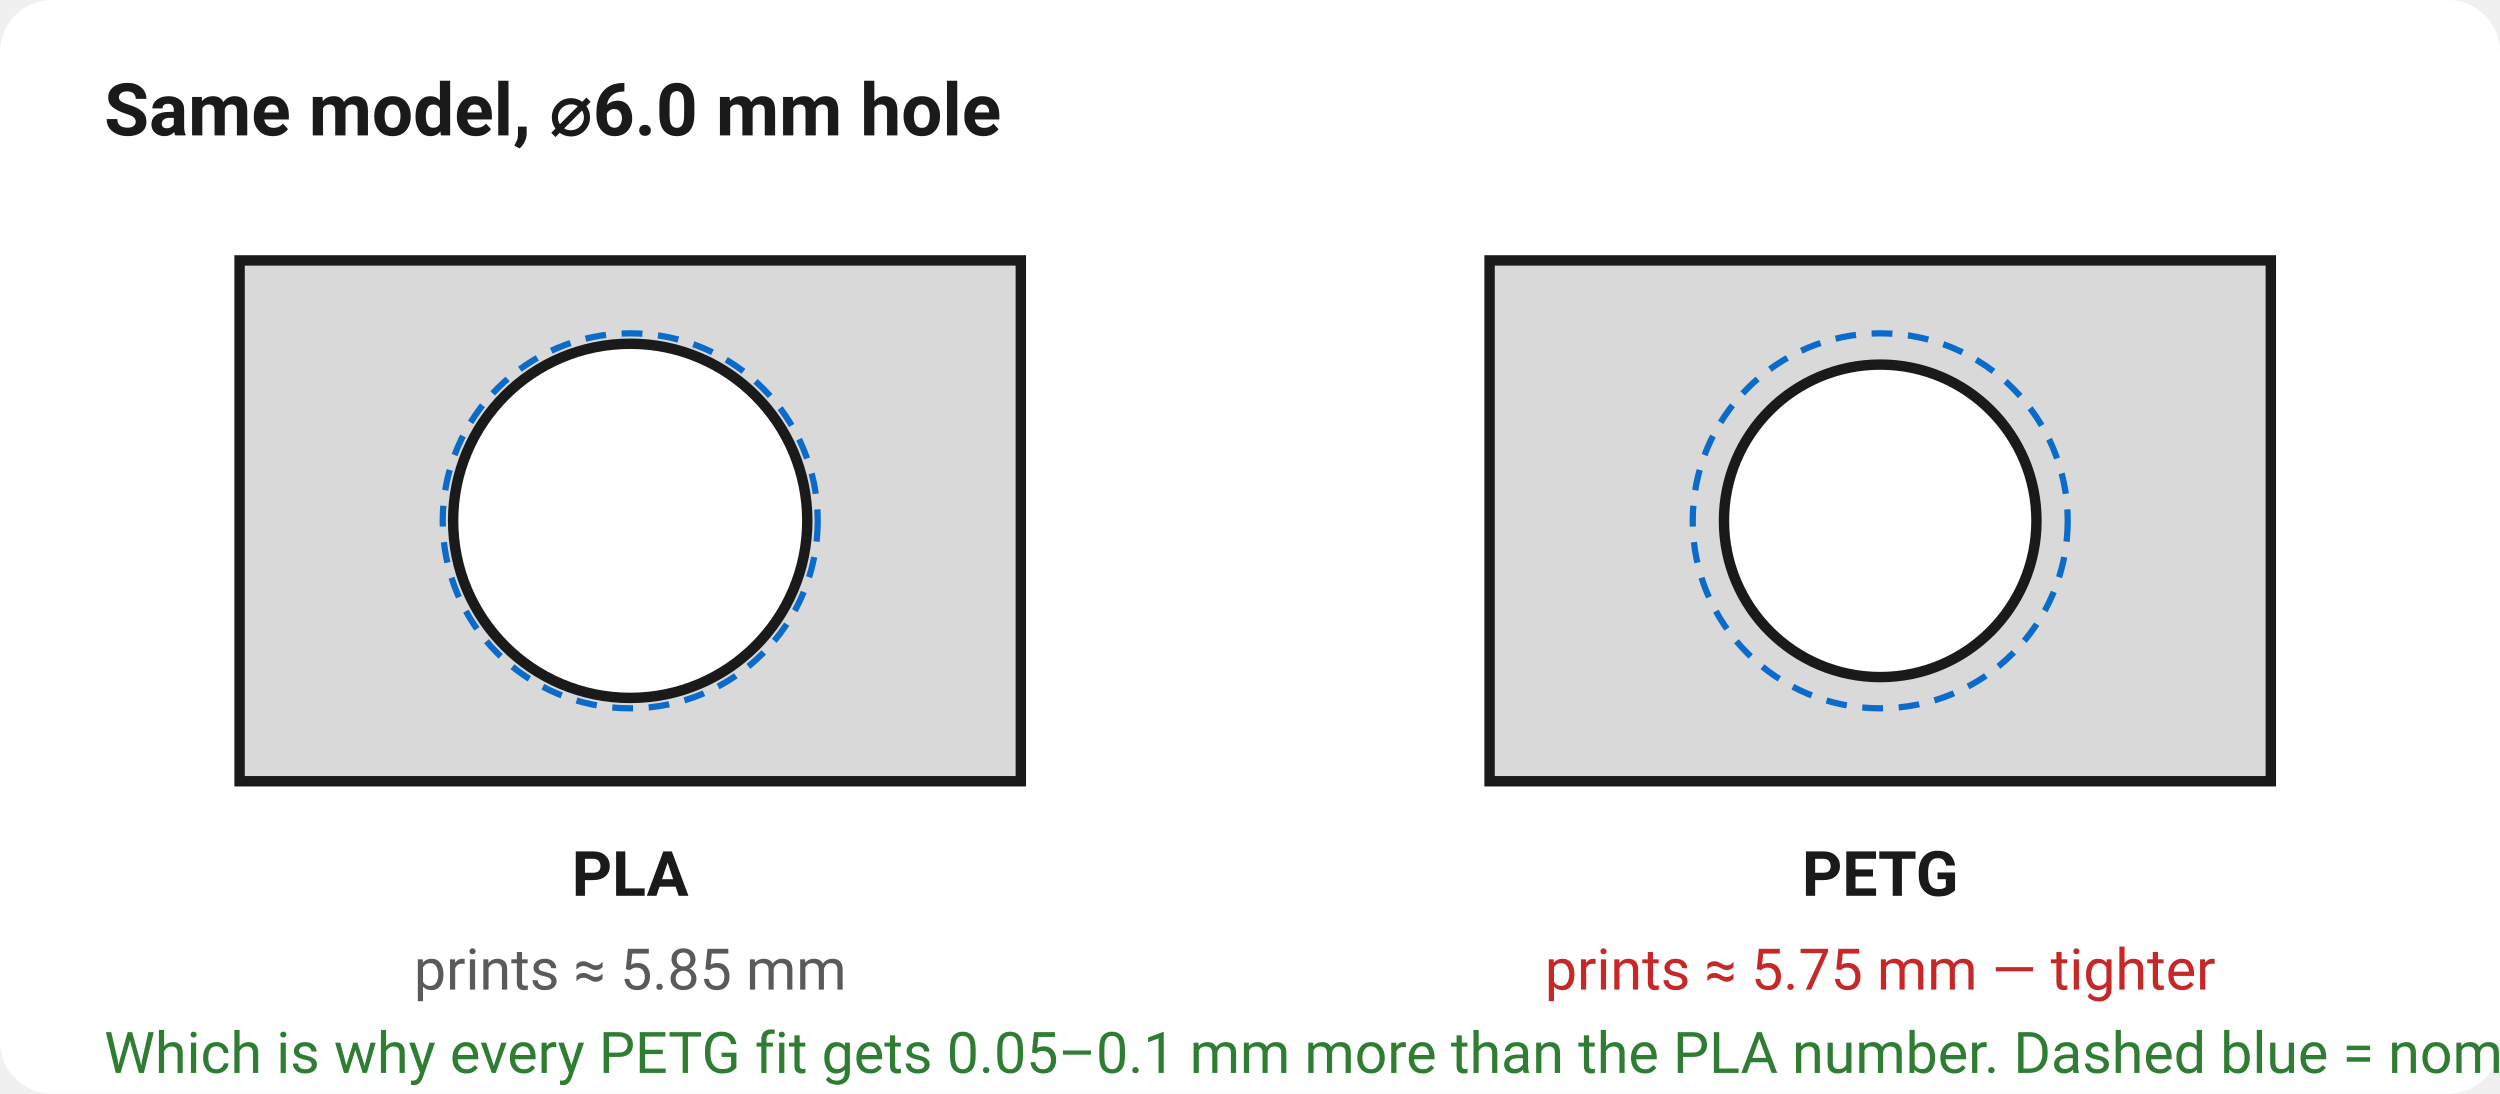
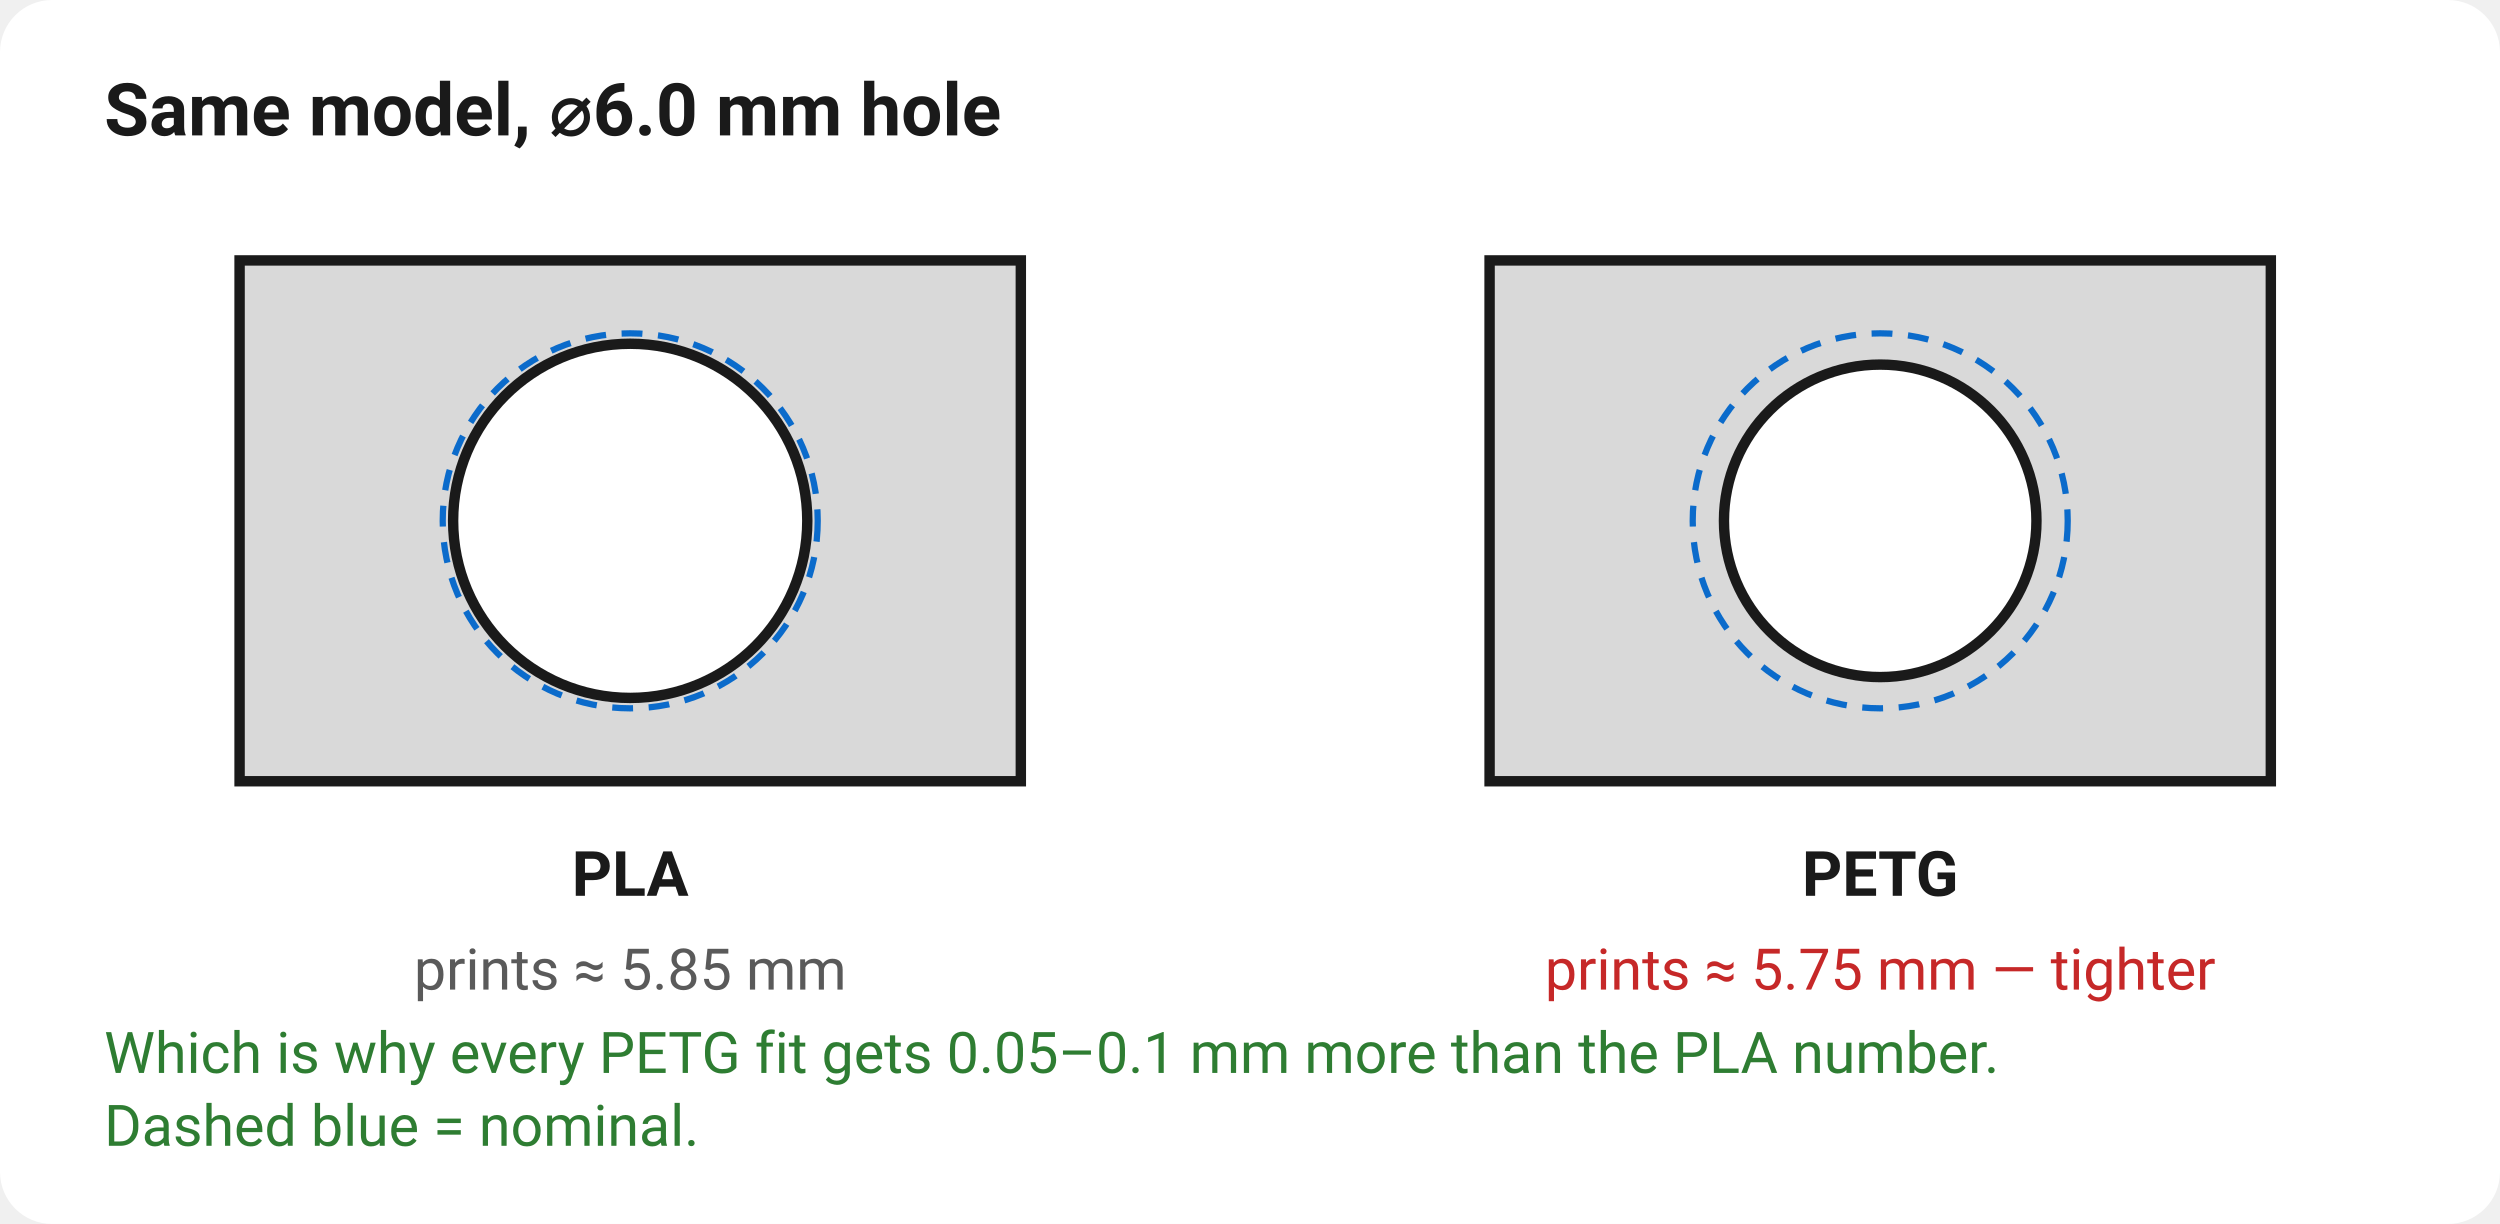
- <svg xmlns="http://www.w3.org/2000/svg" viewBox="0 0 480 210" width="480" height="210" role="img" aria-label="The same hole printed in PLA and PETG">
-   <rect x="0" y="0" width="480" height="210" rx="10" fill="#ffffff" />
+ <svg xmlns="http://www.w3.org/2000/svg" viewBox="0 0 480 235" width="480" height="235" role="img" aria-label="The same hole printed in PLA and PETG">
+   <rect x="0" y="0" width="480" height="235" rx="10" fill="#ffffff" />
  <g font-family="system-ui, -apple-system, Segoe UI, Roboto, sans-serif" font-size="12" fill="#1a1a1a">
    <text x="20" y="26" font-size="14" font-weight="600">Same model, ⌀6.0 mm hole</text>
    <rect x="46" y="50" width="150" height="100" fill="#d9d9d9" stroke="#1a1a1a" stroke-width="2" />
    <circle cx="121" cy="100" r="34" fill="#ffffff" stroke="#1a1a1a" stroke-width="2" />
    <circle cx="121" cy="100" r="36" fill="none" stroke="#0b6bcb" stroke-width="1.2" stroke-dasharray="4 3" />
    <text x="121" y="172" text-anchor="middle" font-weight="600">PLA</text>
    <text x="121" y="190" text-anchor="middle" font-size="11" fill="#5a5a5a">prints ≈ 5.85 mm</text>
    <rect x="286" y="50" width="150" height="100" fill="#d9d9d9" stroke="#1a1a1a" stroke-width="2" />
    <circle cx="361" cy="100" r="30" fill="#ffffff" stroke="#1a1a1a" stroke-width="2" />
    <circle cx="361" cy="100" r="36" fill="none" stroke="#0b6bcb" stroke-width="1.2" stroke-dasharray="4 3" />
    <text x="361" y="172" text-anchor="middle" font-weight="600">PETG</text>
    <text x="361" y="190" text-anchor="middle" font-size="11" fill="#c62828">prints ≈ 5.75 mm — tighter</text>
-     <text x="20" y="206" font-size="11" fill="#2e7d32">Which is why every PETG fit gets 0.05–0.1 mm more than the PLA number. Dashed blue = nominal.</text>
+     <text x="20" y="206" font-size="11" fill="#2e7d32">Which is why every PETG fit gets 0.05–0.1 mm more than the PLA number.</text>
+     <text x="20" y="220" font-size="11" fill="#2e7d32">Dashed blue = nominal.</text>
  </g>
</svg>
